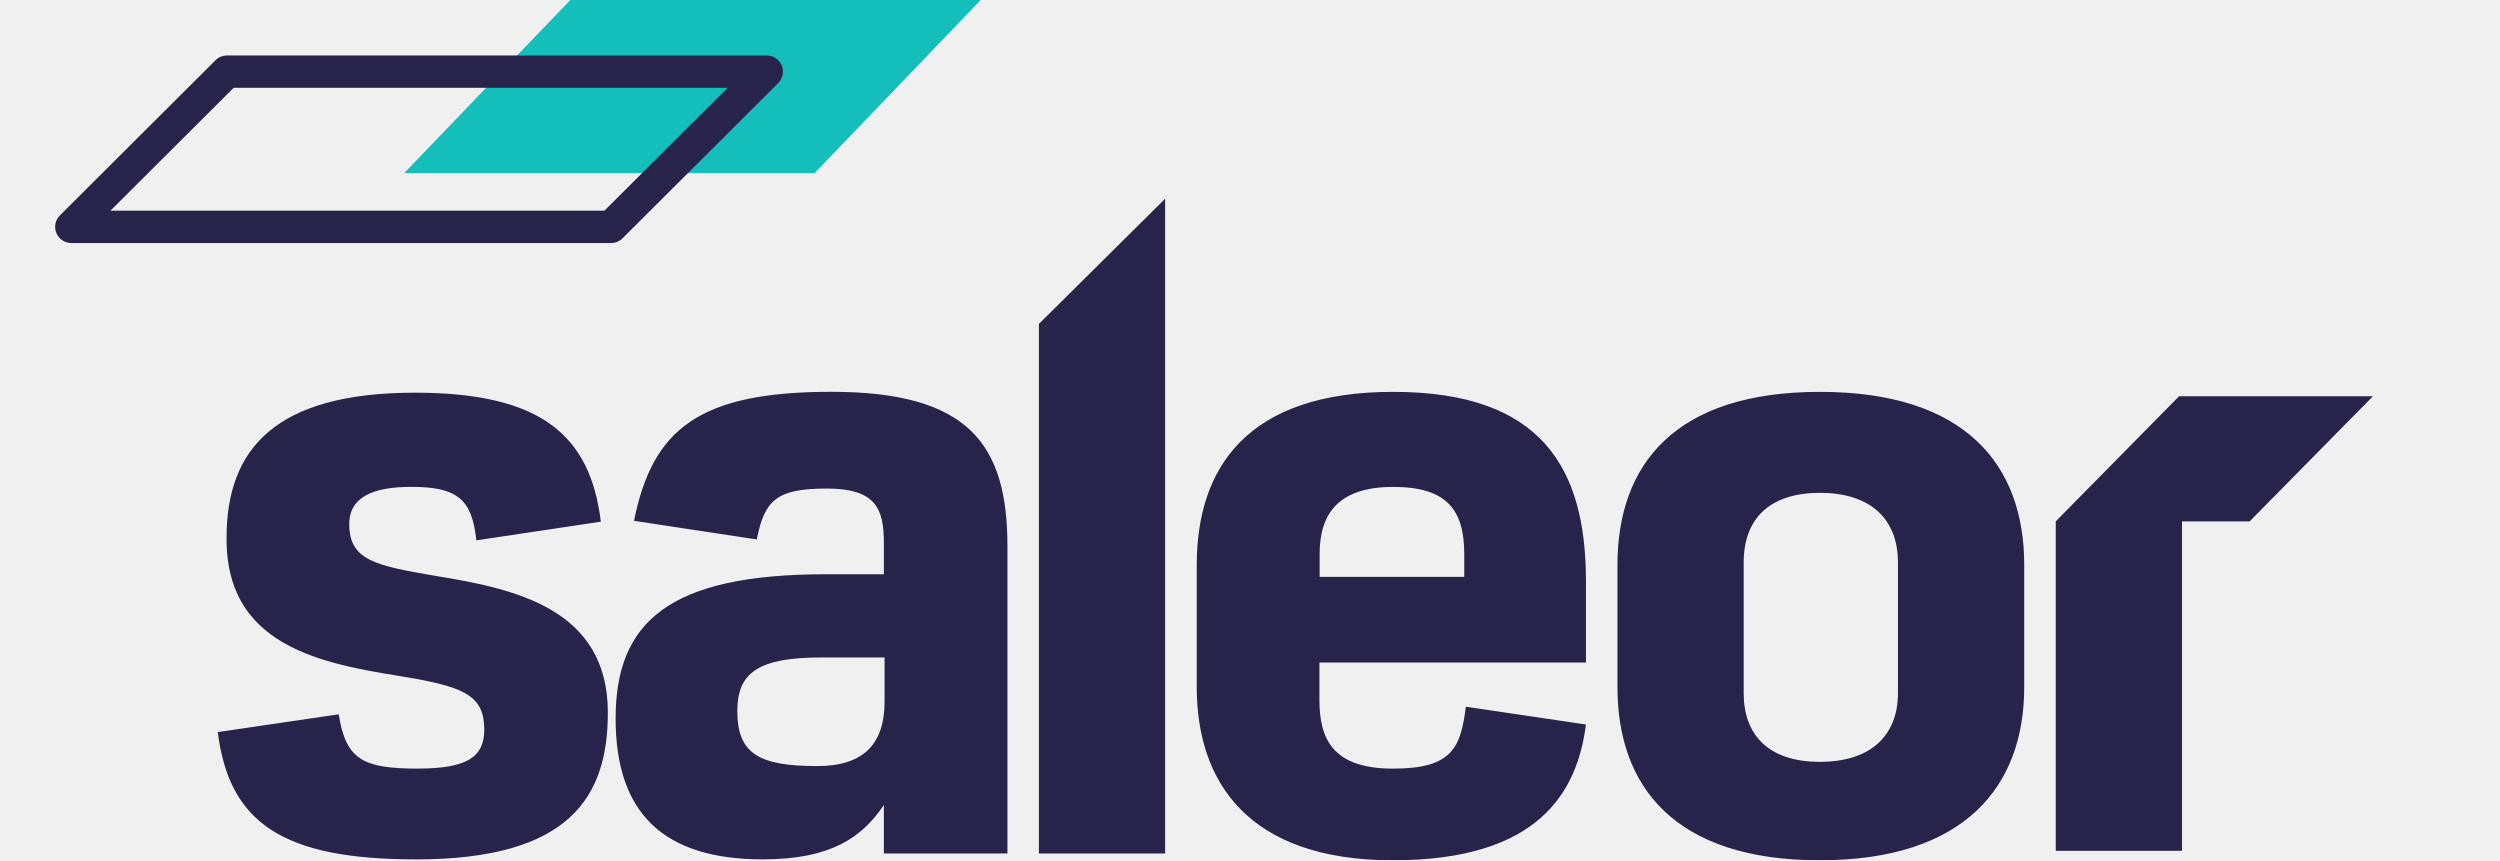
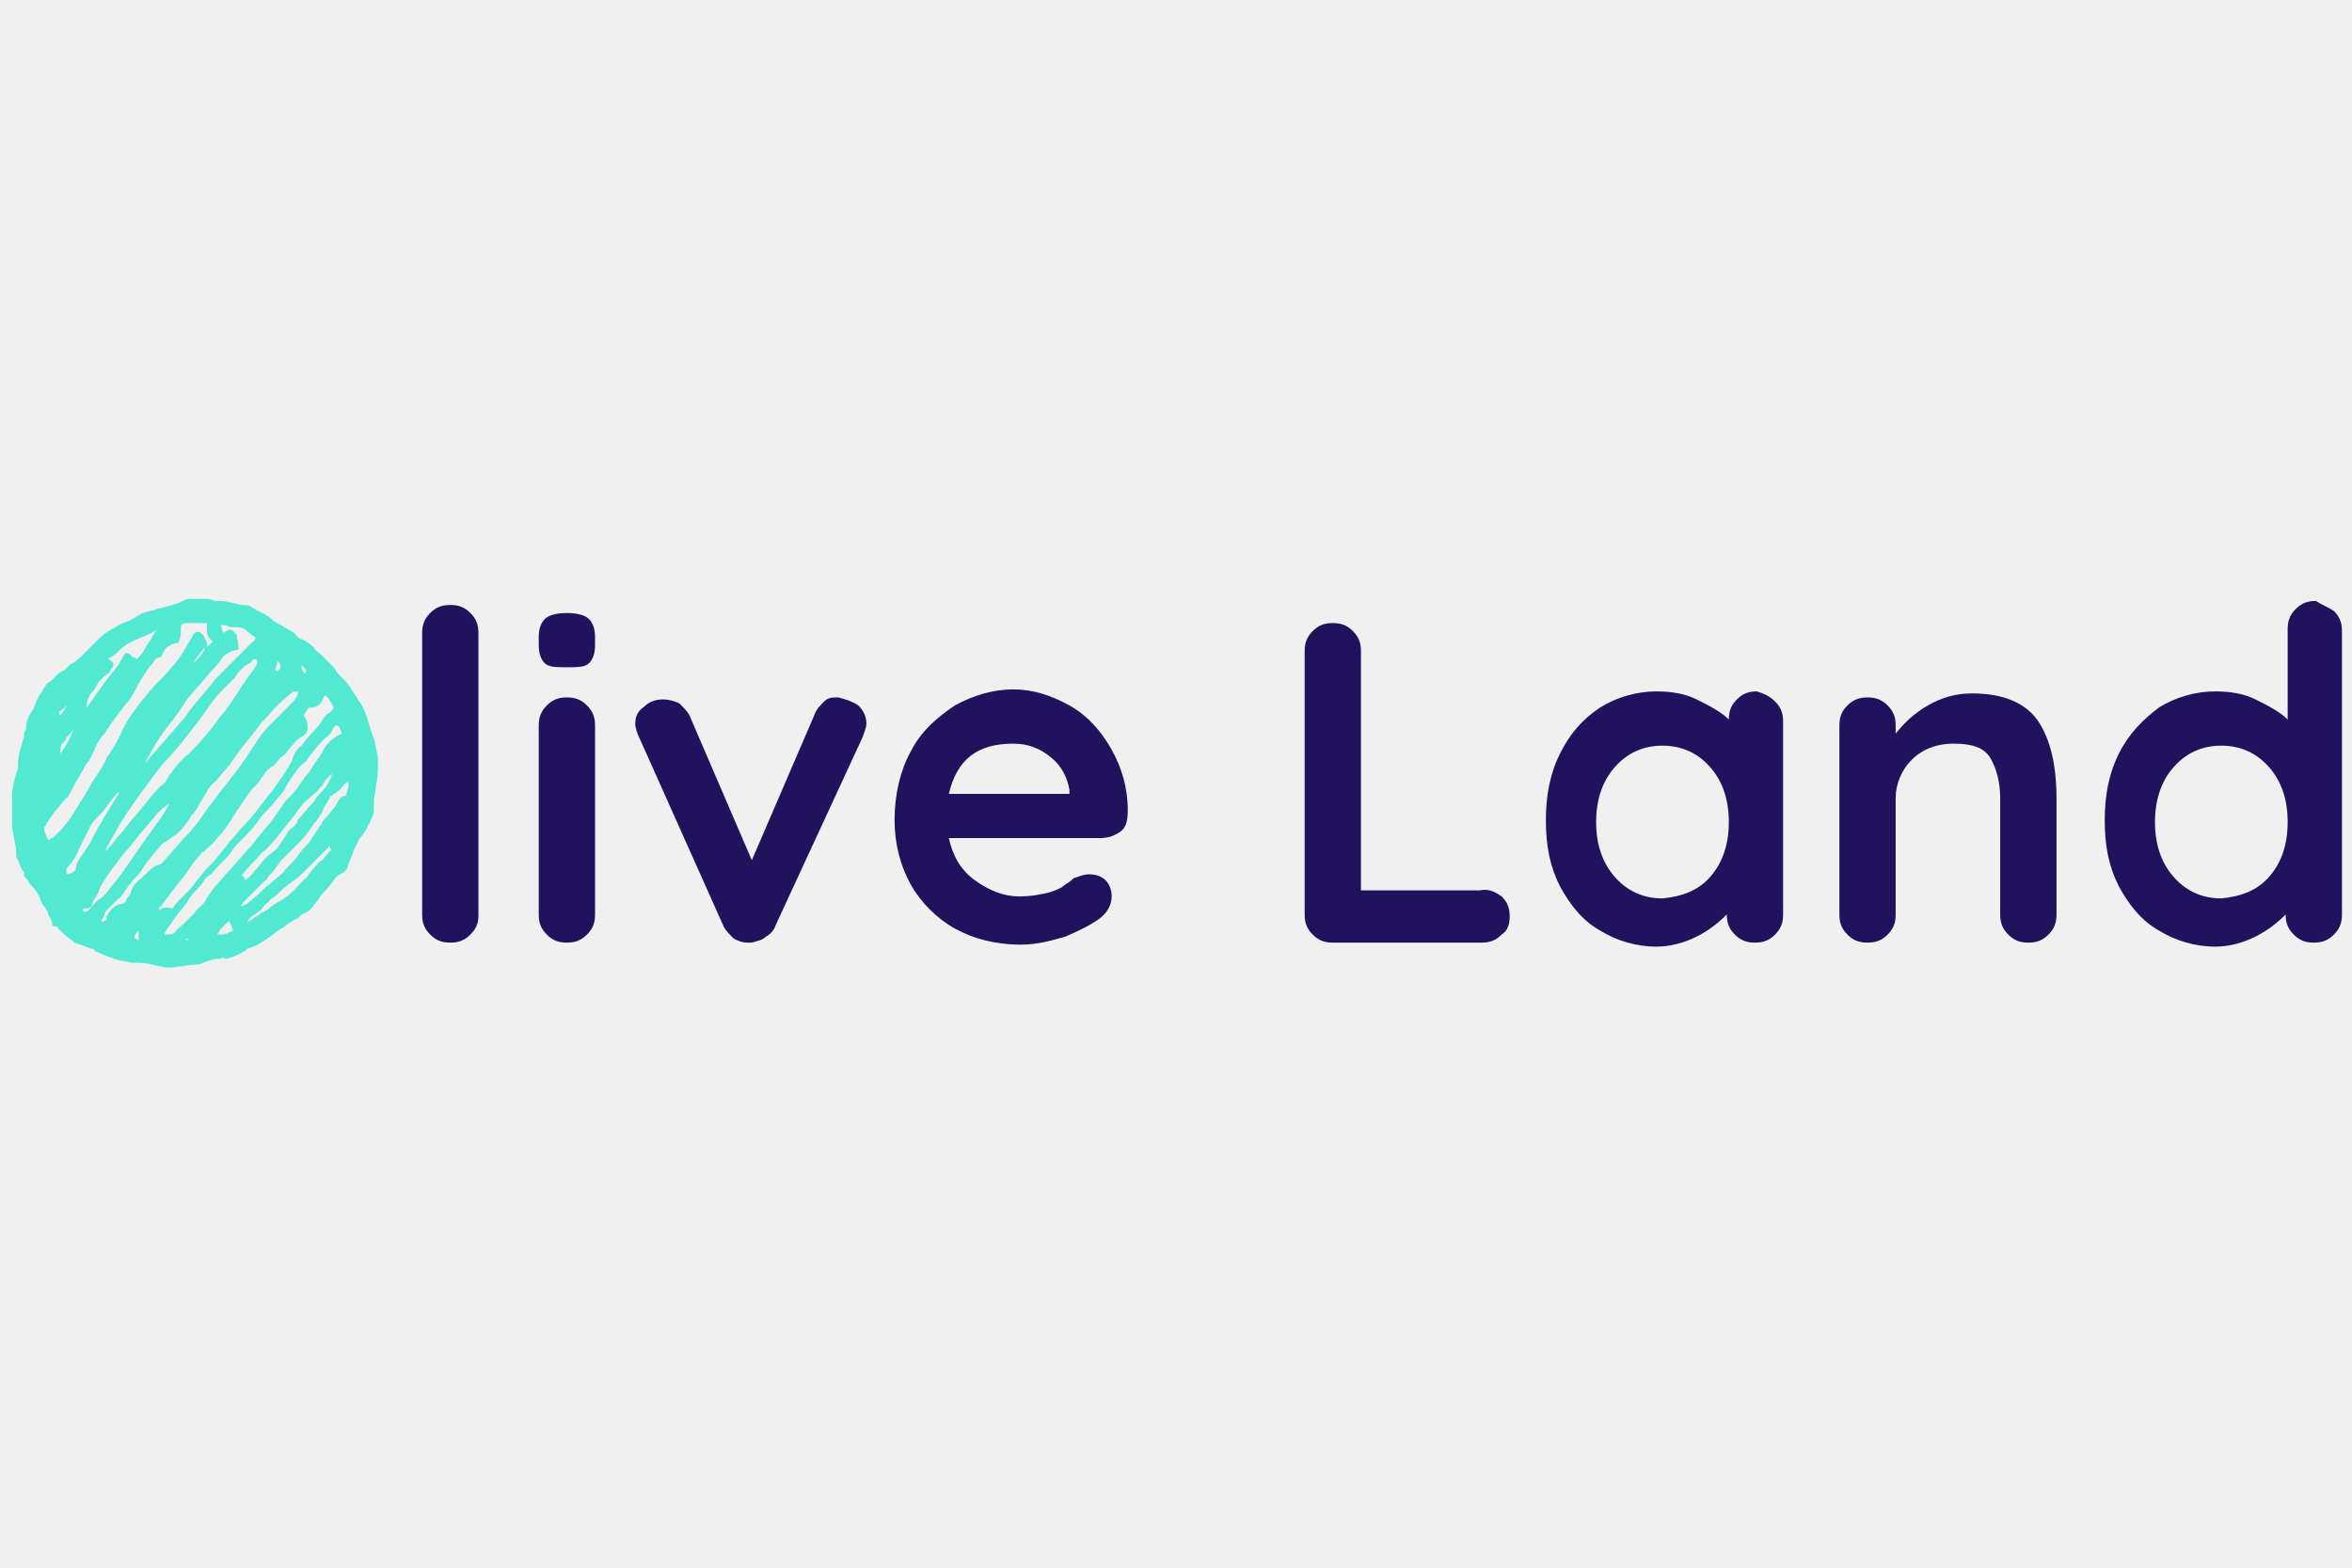
- <svg xmlns="http://www.w3.org/2000/svg" class="logo" width="93" height="32" fill="none">
-   <mask id="a" maskUnits="userSpaceOnUse" x="0" y="1" width="93" height="31">
-     <path fill-rule="evenodd" clip-rule="evenodd" d="M0 1.162h92.918V32H0V1.162z" fill="#fff" />
-   </mask>
-   <g mask="url(#a)" fill-rule="evenodd" clip-rule="evenodd" fill="#28234A">
-     <path d="M15.47 31.97c5.707 0 7.142-2.305 7.142-5.462 0-3.883-3.489-4.608-6.391-5.082-2.218-.379-3.229-.568-3.229-1.926 0-1.01.88-1.389 2.316-1.389 1.76 0 2.25.506 2.413 1.99l4.63-.695c-.391-3.188-2.184-4.798-6.913-4.798-5.185 0-7.01 2.083-7.01 5.397-.033 4.294 4.01 4.736 7.01 5.24 1.859.348 2.577.663 2.577 1.895 0 1.01-.62 1.452-2.479 1.452-2.054 0-2.674-.348-2.935-2.02l-4.5.662c.424 3.378 2.413 4.735 7.37 4.735zM30.395 28.498c-2.185 0-2.967-.474-2.967-2.052 0-1.42.782-1.989 3.13-1.989h2.348V26.1c0 1.578-.783 2.399-2.51 2.399zm-2.016 3.47c2.544 0 3.685-.82 4.5-2.02v1.8h4.598V20.32c0-3.82-1.467-5.745-6.554-5.745-4.924 0-6.653 1.39-7.337 4.799l4.565.694c.293-1.452.717-1.894 2.609-1.894 1.826 0 2.12.757 2.12 2.02v1.168h-2.153c-5.837 0-7.826 1.768-7.826 5.367 0 3.535 1.793 5.24 5.478 5.24zM38.647 31.75h4.696V7.393l-4.696 4.656v19.7zM49.09 21.46v-.853c0-1.483.685-2.494 2.739-2.494 1.989 0 2.641.853 2.641 2.494v.853h-5.38zm2.733 10.542c5.413 0 6.848-2.525 7.174-5.05l-4.467-.663c-.196 1.515-.49 2.304-2.707 2.304-2.25 0-2.74-1.105-2.74-2.557v-1.389h9.914v-3.03c0-4.23-1.663-7.04-7.174-7.04-5.446 0-7.304 2.842-7.304 6.44v4.546c0 3.504 1.89 6.44 7.304 6.44zM67.703 32.002c5.38 0 7.598-2.746 7.598-6.44v-4.545c0-3.756-2.217-6.44-7.598-6.44-5.38 0-7.533 2.684-7.533 6.44v4.546c0 3.693 2.12 6.44 7.533 6.44zm-.002-3.661c-1.891 0-2.836-.979-2.836-2.557v-4.861c0-1.61.945-2.589 2.837-2.589 1.89 0 2.902.979 2.902 2.588v4.862c0 1.578-1.011 2.557-2.903 2.557zM83.688 19.395H81.17v12.256h-4.696V19.395l4.588-4.655h7.212l-4.587 4.655z" />
+ <svg xmlns="http://www.w3.org/2000/svg" version="1.1" id="Layer_1" x="0px" y="0px" width="150" height="100" viewBox="0 0 117 40" style="enable-background:new 0 0 117 40;" xml:space="preserve">
+   <style type="text/css">
+ 	.st0{fill:#21125E;}
+ 	.st1{fill-rule:evenodd;clip-rule:evenodd;fill:#51E9D2;}
+ </style>
+   <g>
+     <g>
+       <path class="st0" d="M74.7,25.6c0.3,0.3,0.4,0.6,0.4,1c0,0.4-0.1,0.7-0.4,0.9c-0.3,0.3-0.6,0.4-1,0.4h-7.4c-0.4,0-0.7-0.1-1-0.4    c-0.3-0.3-0.4-0.6-0.4-1V13.4c0-0.4,0.1-0.7,0.4-1c0.3-0.3,0.6-0.4,1-0.4c0.4,0,0.7,0.1,1,0.4c0.3,0.3,0.4,0.6,0.4,1v11.9h5.9    C74.1,25.2,74.4,25.4,74.7,25.6z" />
+       <path class="st0" d="M88.3,15.9c0.3,0.3,0.4,0.6,0.4,1v9.6c0,0.4-0.1,0.7-0.4,1c-0.3,0.3-0.6,0.4-1,0.4c-0.4,0-0.7-0.1-1-0.4    c-0.3-0.3-0.4-0.6-0.4-1c-0.4,0.4-0.9,0.8-1.5,1.1c-0.6,0.3-1.3,0.5-2,0.5c-1,0-2-0.3-2.8-0.8c-0.9-0.5-1.5-1.3-2-2.2    c-0.5-1-0.7-2-0.7-3.3c0-1.2,0.2-2.3,0.7-3.3c0.5-1,1.1-1.7,2-2.3c0.8-0.5,1.8-0.8,2.8-0.8c0.7,0,1.4,0.1,2,0.4    c0.6,0.3,1.2,0.6,1.6,1v0c0-0.4,0.1-0.7,0.4-1c0.3-0.3,0.6-0.4,1-0.4C87.7,15.5,88,15.6,88.3,15.9z M85.1,24.6    c0.6-0.7,0.9-1.6,0.9-2.7s-0.3-2-0.9-2.7c-0.6-0.7-1.4-1.1-2.4-1.1c-1,0-1.8,0.4-2.4,1.1c-0.6,0.7-0.9,1.6-0.9,2.7s0.3,2,0.9,2.7    c0.6,0.7,1.4,1.1,2.4,1.1C83.7,25.6,84.5,25.3,85.1,24.6z" />
+       <path class="st0" d="M101.4,16.9c0.6,0.9,0.9,2.2,0.9,3.8v5.8c0,0.4-0.1,0.7-0.4,1c-0.3,0.3-0.6,0.4-1,0.4c-0.4,0-0.7-0.1-1-0.4    c-0.3-0.3-0.4-0.6-0.4-1v-5.8c0-0.8-0.2-1.5-0.5-2c-0.3-0.5-0.9-0.7-1.8-0.7c-0.9,0-1.6,0.3-2.1,0.8c-0.5,0.5-0.8,1.2-0.8,1.9v5.8    c0,0.4-0.1,0.7-0.4,1c-0.3,0.3-0.6,0.4-1,0.4c-0.4,0-0.7-0.1-1-0.4c-0.3-0.3-0.4-0.6-0.4-1v-9.4c0-0.4,0.1-0.7,0.4-1    c0.3-0.3,0.6-0.4,1-0.4c0.4,0,0.7,0.1,1,0.4c0.3,0.3,0.4,0.6,0.4,1v0.4c0.4-0.5,0.9-1,1.6-1.4c0.7-0.4,1.4-0.6,2.2-0.6    C99.7,15.5,100.8,16,101.4,16.9z" />
+       <path class="st0" d="M116.1,11.4c0.3,0.3,0.4,0.6,0.4,1v14.1c0,0.4-0.1,0.7-0.4,1c-0.3,0.3-0.6,0.4-1,0.4c-0.4,0-0.7-0.1-1-0.4    c-0.3-0.3-0.4-0.6-0.4-1c-0.4,0.4-0.9,0.8-1.5,1.1c-0.6,0.3-1.3,0.5-2,0.5c-1,0-2-0.3-2.8-0.8c-0.9-0.5-1.5-1.3-2-2.2    c-0.5-1-0.7-2-0.7-3.3c0-1.2,0.2-2.3,0.7-3.3c0.5-1,1.2-1.7,2-2.3c0.8-0.5,1.8-0.8,2.8-0.8c0.7,0,1.4,0.1,2,0.4    c0.6,0.3,1.2,0.6,1.6,1v-4.5c0-0.4,0.1-0.7,0.4-1c0.3-0.3,0.6-0.4,1-0.4C115.5,11.1,115.8,11.2,116.1,11.4z M112.9,24.6    c0.6-0.7,0.9-1.6,0.9-2.7s-0.3-2-0.9-2.7c-0.6-0.7-1.4-1.1-2.4-1.1c-1,0-1.8,0.4-2.4,1.1c-0.6,0.7-0.9,1.6-0.9,2.7s0.3,2,0.9,2.7    c0.6,0.7,1.4,1.1,2.4,1.1C111.5,25.6,112.3,25.3,112.9,24.6z" />
+     </g>
+     <g>
+       <path class="st0" d="M23.4,27.5c-0.3,0.3-0.6,0.4-1,0.4c-0.4,0-0.7-0.1-1-0.4c-0.3-0.3-0.4-0.6-0.4-1V12.5c0-0.4,0.1-0.7,0.4-1    c0.3-0.3,0.6-0.4,1-0.4c0.4,0,0.7,0.1,1,0.4c0.3,0.3,0.4,0.6,0.4,1v14.1C23.8,26.9,23.7,27.2,23.4,27.5z" />
+       <path class="st0" d="M27.1,14c-0.2-0.2-0.3-0.5-0.3-0.9v-0.4c0-0.4,0.1-0.7,0.3-0.9c0.2-0.2,0.6-0.3,1.1-0.3    c0.5,0,0.9,0.1,1.1,0.3c0.2,0.2,0.3,0.5,0.3,0.9v0.4c0,0.4-0.1,0.7-0.3,0.9c-0.2,0.2-0.6,0.2-1.1,0.2C27.7,14.2,27.3,14.2,27.1,14    z M29.2,27.5c-0.3,0.3-0.6,0.4-1,0.4c-0.4,0-0.7-0.1-1-0.4c-0.3-0.3-0.4-0.6-0.4-1v-9.4c0-0.4,0.1-0.7,0.4-1    c0.3-0.3,0.6-0.4,1-0.4c0.4,0,0.7,0.1,1,0.4c0.3,0.3,0.4,0.6,0.4,1v9.4C29.6,26.9,29.5,27.2,29.2,27.5z" />
+       <path class="st0" d="M42.7,16.1c0.2,0.2,0.4,0.5,0.4,0.9c0,0.2-0.1,0.4-0.2,0.7L38.6,27c-0.1,0.3-0.3,0.5-0.5,0.6    c-0.2,0.2-0.4,0.2-0.7,0.3l-0.2,0c-0.3,0-0.5-0.1-0.7-0.2c-0.2-0.2-0.4-0.4-0.5-0.6l-4.2-9.4c-0.1-0.2-0.2-0.5-0.2-0.7    c0-0.3,0.1-0.6,0.4-0.8c0.3-0.3,0.6-0.4,1-0.4c0.3,0,0.6,0.1,0.8,0.2c0.2,0.2,0.4,0.4,0.5,0.6l3.1,7.2l3.1-7.2    c0.1-0.3,0.3-0.5,0.5-0.7c0.2-0.2,0.4-0.2,0.7-0.2C42.1,15.8,42.4,15.9,42.7,16.1z" />
+       <path class="st0" d="M55.7,22.4c-0.3,0.2-0.6,0.3-1,0.3h-7.5c0.2,0.9,0.6,1.6,1.3,2.1c0.7,0.5,1.4,0.8,2.2,0.8    c0.6,0,1.1-0.1,1.5-0.2c0.3-0.1,0.6-0.2,0.8-0.4c0.2-0.1,0.3-0.2,0.4-0.3c0.3-0.1,0.5-0.2,0.8-0.2c0.3,0,0.6,0.1,0.8,0.3    c0.2,0.2,0.3,0.5,0.3,0.8c0,0.4-0.2,0.8-0.6,1.1c-0.4,0.3-1,0.6-1.7,0.9c-0.7,0.2-1.4,0.4-2.2,0.4c-1.3,0-2.4-0.3-3.3-0.8    c-0.9-0.5-1.7-1.3-2.2-2.2c-0.5-0.9-0.8-2-0.8-3.2c0-1.3,0.3-2.5,0.8-3.4c0.5-1,1.3-1.7,2.2-2.3c0.9-0.5,1.9-0.8,2.9-0.8    c1,0,1.9,0.3,2.8,0.8c0.9,0.5,1.6,1.3,2.1,2.2c0.5,0.9,0.8,1.9,0.8,3C56.1,21.9,56,22.2,55.7,22.4z M47.2,20.5h6v-0.2    c-0.1-0.6-0.4-1.2-0.9-1.6c-0.6-0.5-1.2-0.7-1.9-0.7C48.6,18,47.6,18.8,47.2,20.5z" />
+     </g>
+     <path class="st1" d="M17.2,20.6c-0.3,0-0.4,0.3-0.5,0.5c-0.2,0.2-0.3,0.4-0.5,0.6c-0.1,0.1-0.2,0.2-0.2,0.3   c-0.2,0.2-0.3,0.5-0.5,0.7c0,0.1-0.1,0.1-0.1,0.2c-0.2,0.2-0.4,0.4-0.6,0.7c-0.2,0.3-0.5,0.5-0.7,0.8c-0.2,0.2-0.5,0.4-0.7,0.6   c-0.3,0.2-0.5,0.5-0.8,0.7c-0.2,0.2-0.3,0.3-0.6,0.4c0-0.1,0.1-0.2,0.1-0.2c0.2-0.2,0.4-0.4,0.6-0.6c0.1-0.1,0.2-0.2,0.3-0.3   c0.1-0.1,0.1-0.1,0.2-0.2c0,0,0.1,0,0.1-0.1c0.1-0.2,0.3-0.3,0.4-0.5c0.1-0.1,0.2-0.3,0.3-0.4c0.2-0.2,0.4-0.4,0.6-0.6   c0.1-0.1,0.2-0.2,0.3-0.3c0.3-0.3,0.5-0.6,0.7-0.9c0.2-0.2,0.4-0.5,0.5-0.8c0.1-0.2,0.2-0.3,0.3-0.5c0,0,0-0.1,0.1-0.1   c0.1-0.1,0.3-0.2,0.4-0.3c0.1-0.1,0.2-0.3,0.4-0.4C17.4,20,17.3,20.3,17.2,20.6z M16.2,23.6c-0.1,0.1-0.1,0.2-0.2,0.2   c-0.1,0.1-0.2,0.1-0.2,0.2c-0.2,0.2-0.4,0.4-0.5,0.6c-0.2,0.2-0.4,0.4-0.6,0.6c0,0.1-0.1,0.1-0.2,0.2c-0.2,0.2-0.5,0.4-0.7,0.5   c-0.1,0.1-0.2,0.1-0.3,0.2c-0.1,0.1-0.2,0.2-0.3,0.2c-0.1,0.1-0.2,0.1-0.3,0.2c-0.1,0.1-0.2,0.1-0.3,0.2c-0.1,0.1-0.2,0.1-0.3,0.2   c0,0,0,0,0,0c0-0.1,0.1-0.1,0.1-0.2c0.1-0.1,0.3-0.2,0.4-0.3c0.2-0.1,0.3-0.3,0.4-0.4c0.1-0.1,0.2-0.1,0.2-0.2   c0.1-0.1,0.3-0.2,0.4-0.3c0.2-0.2,0.4-0.4,0.7-0.6c0.3-0.2,0.5-0.4,0.7-0.6c0.2-0.2,0.4-0.4,0.7-0.7c0.1-0.1,0.2-0.2,0.3-0.3   c0.1-0.1,0.1-0.1,0.2-0.2c0,0.1,0.1,0.2,0.1,0.2C16.3,23.4,16.3,23.5,16.2,23.6z M12,24.6C12,24.6,12,24.6,12,24.6   c0.2-0.3,0.5-0.6,0.7-0.8c0.2-0.2,0.3-0.4,0.5-0.5c0.6-0.6,1-1.2,1.5-1.8c0.2-0.3,0.4-0.6,0.7-0.8c0.2-0.2,0.4-0.3,0.5-0.5   c0.2-0.1,0.2-0.3,0.3-0.4c0.1-0.1,0.2-0.2,0.3-0.3c0,0.2-0.1,0.3-0.2,0.5c-0.1,0.2-0.3,0.4-0.5,0.6c-0.1,0.1-0.1,0.2-0.2,0.3   c-0.3,0.3-0.5,0.6-0.8,0.9c0,0,0,0.1,0,0.1c-0.1,0.1-0.1,0.2-0.3,0.3c-0.1,0.1-0.2,0.2-0.3,0.4c-0.1,0.2-0.3,0.4-0.4,0.6   c-0.2,0.2-0.4,0.3-0.6,0.5c-0.2,0.2-0.3,0.4-0.5,0.6c-0.1,0.1-0.2,0.3-0.4,0.4c0,0-0.1,0.1-0.1,0.1C12.1,24.5,12,24.6,12,24.6   C12,24.6,12,24.6,12,24.6z M11,27.5c-0.1,0-0.1,0-0.2,0c0.1-0.1,0.1-0.2,0.2-0.3c0.1-0.1,0.1-0.1,0.2-0.2c0.1-0.1,0.1-0.1,0.2-0.2   c0.1,0.2,0.1,0.3,0.2,0.5C11.4,27.4,11.2,27.5,11,27.5z M9.7,26.4c-0.2,0.2-0.4,0.4-0.6,0.6c-0.1,0.1-0.3,0.2-0.4,0.4   c-0.1,0.1-0.3,0.1-0.5,0.1c0-0.1,0-0.1,0-0.1c0.1-0.2,0.3-0.4,0.4-0.6c0.2-0.3,0.5-0.6,0.7-0.9c0.2-0.4,0.5-0.6,0.8-1   c0.1-0.2,0.2-0.3,0.4-0.4c0.3-0.4,0.7-0.7,1-1.1c0.1-0.2,0.3-0.4,0.4-0.5c0,0,0.1-0.1,0.1-0.1c0.3-0.3,0.6-0.6,0.8-0.9   c0.2-0.3,0.4-0.5,0.6-0.7c0.2-0.2,0.4-0.5,0.6-0.7c0.1-0.1,0.2-0.3,0.3-0.5c0.1-0.1,0.1-0.2,0.2-0.3c0.2-0.3,0.4-0.6,0.7-0.8   c0.1-0.1,0.2-0.3,0.3-0.4c0.2-0.3,0.5-0.6,0.7-0.8c0.2-0.1,0.3-0.3,0.4-0.5c0.1-0.2,0.2-0.1,0.3,0c0,0.1,0.1,0.2,0.1,0.3   c-0.2,0.1-0.4,0.2-0.6,0.4c-0.1,0.1-0.2,0.2-0.3,0.4c-0.2,0.4-0.5,0.7-0.7,1.1c-0.2,0.2-0.4,0.5-0.6,0.8c-0.2,0.3-0.5,0.5-0.7,0.8   c-0.2,0.3-0.4,0.6-0.7,1c-0.4,0.4-0.7,0.9-1.1,1.3c-0.5,0.6-1,1.1-1.5,1.7c-0.3,0.3-0.5,0.7-0.7,1C10.2,25.9,9.9,26.1,9.7,26.4z    M9.3,27.8C9.3,27.8,9.3,27.8,9.3,27.8c-0.1-0.1-0.1-0.1,0-0.1C9.4,27.7,9.4,27.7,9.3,27.8z M7.9,26.3C7.9,26.3,7.9,26.2,7.9,26.3   c0-0.1,0-0.2,0.1-0.2c0.1-0.1,0.2-0.3,0.3-0.4c0.1-0.1,0.2-0.3,0.3-0.4c0.2-0.3,0.5-0.6,0.7-0.9c0.2-0.3,0.4-0.6,0.6-0.8   c0.1-0.1,0.1-0.2,0.2-0.2c0.2-0.2,0.5-0.4,0.7-0.7c0.3-0.3,0.5-0.6,0.7-0.9c0.1-0.2,0.2-0.3,0.3-0.5c0.2-0.2,0.3-0.5,0.5-0.7   c0.1-0.2,0.3-0.4,0.5-0.6c0.1-0.1,0.2-0.3,0.3-0.4c0.1-0.2,0.3-0.4,0.5-0.5c0.2-0.2,0.3-0.4,0.5-0.5c0.2-0.2,0.4-0.5,0.6-0.7   c0.1-0.1,0.2-0.2,0.4-0.3c0.1-0.1,0.2-0.2,0.2-0.3c0-0.2,0-0.5-0.2-0.7c0.1-0.1,0.1-0.2,0.2-0.3c0-0.1,0.1-0.1,0.2-0.1   c0.3,0,0.5-0.2,0.6-0.5c0,0,0-0.1,0.1-0.1c0,0,0,0,0,0c0.2,0.2,0.3,0.4,0.4,0.6c-0.1,0.2-0.2,0.3-0.3,0.3c-0.1,0.1-0.2,0.2-0.3,0.4   c-0.2,0.3-0.5,0.6-0.7,0.8c-0.1,0.1-0.2,0.3-0.3,0.4c-0.3,0.2-0.4,0.5-0.5,0.8c-0.4,0.7-0.9,1.4-1.4,2c-0.3,0.4-0.6,0.8-0.9,1.1   c-0.3,0.3-0.5,0.6-0.8,0.9c-0.2,0.3-0.5,0.6-0.7,0.9c-0.3,0.3-0.6,0.6-0.9,1c-0.1,0.1-0.2,0.3-0.3,0.4c-0.2,0.2-0.3,0.3-0.5,0.5   c-0.1,0.1-0.3,0.3-0.4,0.5C8.2,26.1,8,26.2,7.9,26.3z M6.9,24.8c-0.2,0.2-0.3,0.3-0.4,0.6c0,0.1-0.1,0.2-0.2,0.3   C6.3,25.9,6.1,26,5.9,26c-0.3,0.1-0.5,0.4-0.6,0.6c0,0.1,0,0.2,0,0.2c-0.1,0-0.1,0-0.2,0.1c0-0.1-0.1-0.1,0-0.2   c0.1-0.1,0.1-0.3,0.2-0.4c0.2-0.2,0.4-0.4,0.6-0.6C6,25.7,6,25.6,6.1,25.5c0.2-0.3,0.4-0.6,0.7-0.9c0.2-0.2,0.3-0.4,0.5-0.7   c0.2-0.2,0.3-0.4,0.5-0.6C7.9,23.2,8,23,8.2,22.9c0.2-0.1,0.4-0.3,0.6-0.4C9,22.3,9.3,22,9.5,21.6c0,0,0.1-0.1,0.1-0.1   c0.2-0.2,0.3-0.5,0.5-0.8c0.2-0.3,0.3-0.6,0.6-0.8c0.2-0.2,0.4-0.5,0.6-0.7c0,0,0-0.1,0.1-0.1c0.1-0.2,0.3-0.4,0.4-0.6   c0.1-0.1,0.2-0.3,0.4-0.5c0.2-0.3,0.5-0.6,0.7-0.9c0.2-0.3,0.5-0.5,0.7-0.8c0.3-0.3,0.6-0.6,1-0.9c0,0,0,0,0.1,0c0,0,0.1,0,0.1,0   c0.1,0.1,0,0.1,0,0.2c-0.1,0.2-0.2,0.3-0.4,0.5c-0.3,0.3-0.7,0.7-1,1c-0.3,0.3-0.5,0.6-0.7,0.9c-0.4,0.6-0.7,1.1-1.2,1.7   c-0.2,0.3-0.5,0.6-0.7,0.9c-0.2,0.3-0.4,0.5-0.6,0.8c-0.2,0.3-0.4,0.6-0.6,0.8c-0.2,0.3-0.5,0.5-0.7,0.8c-0.3,0.3-0.6,0.7-0.9,1   C7.5,24.1,7.3,24.5,6.9,24.8z M6.7,27.7c0-0.2,0-0.2,0.2-0.4c0,0.1,0,0.3,0,0.5C6.9,27.8,6.8,27.7,6.7,27.7z M4.4,26.3   c-0.2,0.1-0.2,0.1-0.3,0c0,0,0,0,0,0c0-0.1,0.1-0.1,0.2-0.1c0.2,0,0.3-0.1,0.3-0.3c0.1-0.2,0.2-0.3,0.3-0.5C4.9,25.3,5,25.2,5,25.1   c0.3-0.5,0.6-0.9,0.9-1.3c0.3-0.4,0.6-0.7,0.9-1.1c0.3-0.4,0.7-0.8,1-1.2c0.2-0.2,0.4-0.4,0.6-0.5c0,0.1-0.1,0.2-0.2,0.4   c-0.2,0.3-0.5,0.7-0.7,1c-0.6,0.8-1.1,1.6-1.7,2.4c-0.3,0.3-0.5,0.7-0.8,0.9C4.8,25.8,4.6,26.1,4.4,26.3z M3.4,24.5   c-0.1,0-0.1-0.1-0.1-0.2c0-0.1,0.1-0.2,0.1-0.2c0.2-0.2,0.4-0.5,0.5-0.8c0.2-0.4,0.4-0.8,0.6-1.2c0.1-0.2,0.3-0.4,0.5-0.6   c0.3-0.3,0.5-0.7,0.8-1c0,0,0.1-0.1,0.1-0.1c0,0,0,0,0,0c0,0,0,0.1,0,0.1c-0.5,0.8-1,1.6-1.4,2.4c-0.2,0.4-0.5,0.7-0.7,1.1   C3.8,24.3,3.7,24.4,3.4,24.5z M2.6,22.7c-0.1,0-0.1,0.1-0.2,0.1c-0.1-0.2-0.2-0.4-0.2-0.6c0-0.1,0.1-0.1,0.1-0.2   c0.1-0.2,0.3-0.4,0.4-0.6c0.2-0.2,0.4-0.5,0.6-0.7c0.1,0,0.1-0.1,0.1-0.1c0.2-0.3,0.3-0.6,0.5-0.9c0.1-0.2,0.3-0.5,0.4-0.7   c0.2-0.2,0.3-0.5,0.4-0.7c0.1-0.3,0.3-0.6,0.5-0.8c0.3-0.5,0.7-1,1-1.4c0.3-0.3,0.5-0.7,0.7-1.1c0.2-0.3,0.4-0.7,0.7-1   c0.1-0.2,0.2-0.3,0.4-0.3c0.1-0.2,0.2-0.4,0.3-0.5C8.5,13.1,8.6,13,8.8,13c0,0,0.1,0,0.1-0.1C9,12.7,9,12.5,9,12.3c0,0,0-0.1,0-0.1   C9,12,9.2,12,9.3,12c0.3,0,0.7,0,1,0c0,0.3-0.1,0.7,0.3,0.9c-0.1,0.1-0.2,0.2-0.3,0.3c0-0.2,0-0.3-0.1-0.4c0-0.1-0.1-0.2-0.2-0.3   c-0.1-0.1-0.3-0.1-0.4,0.1c-0.1,0.2-0.3,0.5-0.4,0.7c-0.4,0.7-1,1.3-1.5,1.8c-0.6,0.7-1.2,1.4-1.6,2.2c-0.2,0.5-0.5,1-0.8,1.4   C5.2,19,5,19.3,4.8,19.6C4.5,20,4.3,20.5,4,20.9C3.6,21.6,3.2,22.2,2.6,22.7z M3.1,16.3c0.1,0,0.1-0.1,0.2-0.2   c0,0.1-0.2,0.4-0.3,0.5C2.9,16.5,2.9,16.4,3.1,16.3z M3.7,17.2c-0.2,0.5-0.4,0.9-0.7,1.3c0-0.2,0-0.4,0.1-0.5   c0.1-0.1,0.2-0.2,0.2-0.3C3.5,17.5,3.6,17.4,3.7,17.2z M4.7,15.3C4.7,15.3,4.7,15.2,4.7,15.3c0.2-0.4,0.4-0.6,0.7-0.8   c0.1-0.1,0.1-0.2,0.2-0.3c0.1-0.2,0-0.3-0.2-0.4c0,0,0-0.1,0.1-0.1c0.2-0.1,0.4-0.3,0.5-0.4c0.2-0.2,0.4-0.3,0.6-0.4   c0.4-0.2,0.8-0.3,1.1-0.5c0,0,0.1,0,0.1-0.1c-0.1,0.2-0.2,0.3-0.3,0.5c-0.1,0.2-0.2,0.3-0.3,0.5c-0.1,0.2-0.2,0.3-0.4,0.5   c-0.1-0.1-0.1-0.1-0.2-0.1c0,0-0.1-0.1-0.1-0.1c-0.2-0.2-0.3-0.1-0.4,0.1c-0.1,0.2-0.2,0.4-0.3,0.5c-0.5,0.6-1,1.3-1.4,1.9   c0,0-0.1,0.1-0.1,0.1C4.3,15.9,4.4,15.6,4.7,15.3z M9.6,14c0.2-0.3,0.4-0.6,0.6-0.8c0,0,0,0,0,0C10.1,13.6,9.8,13.8,9.6,14   C9.6,14.1,9.6,14,9.6,14z M11.8,12.8c0,0,0-0.1,0-0.1c0-0.1-0.1-0.2-0.2-0.3c-0.1-0.1-0.2-0.1-0.3,0c-0.1,0-0.2,0.1-0.2,0.1   c0-0.1-0.1-0.2-0.1-0.4c0.2,0,0.3,0,0.4,0.1c0,0,0.1,0,0.2,0c0.2,0,0.5,0,0.7,0.2c0.1,0.1,0.2,0.2,0.4,0.3c0,0.2-0.1,0.2-0.2,0.3   c-0.6,0.6-1.1,1.1-1.7,1.7c-0.2,0.2-0.3,0.4-0.5,0.6c-0.4,0.5-0.8,0.9-1.1,1.4c-0.3,0.3-0.5,0.6-0.8,0.9c-0.4,0.5-0.8,0.9-1.2,1.4   c0.3-0.6,0.7-1.3,1.1-1.8c0.4-0.5,0.7-0.9,1-1.4c0.4-0.5,0.8-0.9,1.2-1.4c0.2-0.2,0.4-0.4,0.5-0.6c0.2-0.3,0.5-0.4,0.9-0.5   C11.8,13.2,11.9,13,11.8,12.8z M12.6,13.8c0,0,0.1,0,0.1,0c0.1,0,0.1,0.1,0.1,0.2c0,0.1-0.1,0.1-0.1,0.2c-0.3,0.4-0.6,0.8-0.9,1.3   c-0.3,0.4-0.5,0.8-0.8,1.1c-0.5,0.7-1,1.3-1.6,1.9c-0.4,0.3-0.7,0.7-1,1.1C8.3,19.8,8.2,20,8,20.1c-0.4,0.4-0.7,0.8-1.1,1.3   c-0.4,0.4-0.7,0.9-1.1,1.3c-0.2,0.3-0.4,0.5-0.6,0.7c0.1-0.1,0.1-0.3,0.2-0.4c0.1-0.2,0.3-0.5,0.4-0.7c0.3-0.6,0.7-1.1,1.1-1.7   c0.4-0.5,0.8-1.1,1.2-1.6c0.7-0.7,1.3-1.5,1.9-2.3c0.3-0.4,0.6-0.9,1-1.3c0.2-0.2,0.4-0.4,0.6-0.6c0.1-0.1,0.2-0.3,0.3-0.4   c0.2-0.2,0.3-0.3,0.5-0.4C12.5,14,12.5,13.9,12.6,13.8z M13.7,14.3c0-0.1,0.1-0.2,0.1-0.4c0.2,0.1,0.2,0.4,0,0.5   C13.8,14.4,13.7,14.4,13.7,14.3C13.7,14.4,13.7,14.4,13.7,14.3z M15,14.1c0.1,0.1,0.1,0.1,0.2,0.2c0.1,0.1,0,0.1,0,0.2   c-0.1,0-0.1,0-0.1-0.1C15,14.3,15,14.3,15,14.1C15,14.2,15,14.2,15,14.1z M18.8,19C18.8,19,18.8,19,18.8,19c0-0.1,0-0.2,0-0.3   c-0.1-0.4-0.1-0.8-0.3-1.2c-0.2-0.6-0.3-1.2-0.7-1.7c-0.2-0.3-0.4-0.7-0.7-1c-0.1-0.1-0.2-0.2-0.3-0.3c-0.1-0.1-0.1-0.2-0.2-0.3   c-0.2-0.2-0.4-0.4-0.6-0.6c-0.1-0.1-0.3-0.2-0.4-0.4c-0.2-0.2-0.4-0.3-0.6-0.4c-0.1,0-0.1-0.1-0.2-0.1c-0.1-0.2-0.3-0.3-0.5-0.4   c-0.3-0.2-0.6-0.3-0.9-0.6c-0.3-0.2-0.6-0.3-0.9-0.5c-0.1-0.1-0.3-0.1-0.5-0.1c-0.4-0.1-0.7-0.2-1.1-0.2c0,0-0.1,0-0.1,0   c-0.2,0-0.3-0.1-0.5-0.1c-0.3,0-0.6,0-0.8,0c-0.1,0-0.3,0-0.4,0.1c-0.4,0.2-0.9,0.3-1.3,0.4c-0.2,0.1-0.4,0.1-0.7,0.2   c-0.2,0.1-0.5,0.3-0.7,0.4c-0.1,0-0.2,0.1-0.3,0.1c-0.2,0.1-0.5,0.3-0.7,0.4c-0.2,0.1-0.4,0.3-0.6,0.5c-0.2,0.2-0.4,0.4-0.6,0.6   C4,13.7,3.8,13.9,3.6,14c-0.2,0.1-0.3,0.3-0.5,0.4c-0.3,0.1-0.4,0.4-0.6,0.5c-0.2,0.1-0.3,0.3-0.4,0.5c-0.1,0.1-0.2,0.3-0.3,0.5   c0,0.1-0.1,0.2-0.1,0.3c-0.2,0.3-0.4,0.6-0.4,1c0,0,0,0.1,0,0.1c-0.1,0.1-0.1,0.2-0.1,0.3c0,0.1-0.1,0.3-0.1,0.4   c-0.1,0.3-0.2,0.6-0.2,1c0,0.2,0,0.3-0.1,0.5c-0.1,0.4-0.2,0.7-0.2,1.1c0,0.2,0,0.5,0,0.7c0,0.1,0,0.3,0,0.4c0,0.2,0,0.3,0,0.5   c0.1,0.3,0.1,0.7,0.2,1c0,0,0,0.1,0,0.1c0,0.2,0,0.4,0.1,0.5c0.1,0.2,0.1,0.4,0.3,0.6c0,0,0,0.1,0,0.1c0,0.1,0,0.1,0.1,0.2   c0,0,0.1,0.1,0.1,0.1c0,0.1,0.1,0.2,0.2,0.3c0.2,0.2,0.3,0.4,0.4,0.6C2,25.8,2.1,26,2.2,26.1c0.1,0.1,0.2,0.3,0.2,0.4   c0.1,0.2,0.2,0.3,0.2,0.5c0,0.1,0.1,0.1,0.2,0.1c0,0,0.1,0,0.1,0.1c0.2,0.2,0.4,0.4,0.7,0.6c0,0,0.1,0.1,0.1,0.1   C4,28,4.3,28.1,4.5,28.2c0.1,0,0.2,0,0.2,0.1c0.4,0.2,0.9,0.4,1.3,0.5c0.2,0,0.4,0.1,0.6,0.1c0.3,0,0.7,0,1,0.1   c0.4,0.1,0.8,0.2,1.2,0.1c0.3,0,0.5-0.1,0.8-0.1c0.2,0,0.3,0,0.5-0.1c0.3-0.1,0.5-0.2,0.8-0.2c0.1,0,0.2-0.1,0.3,0c0,0,0.1,0,0.1,0   c0.3-0.1,0.6-0.2,0.9-0.4c0,0,0.1-0.1,0.1-0.1c0.4-0.1,0.7-0.3,1-0.5c0.3-0.2,0.5-0.4,0.7-0.5c0.3-0.2,0.5-0.4,0.8-0.5c0,0,0,0,0,0   c0.1-0.1,0.2-0.2,0.4-0.3c0.3-0.1,0.4-0.4,0.6-0.6c0.1-0.1,0.1-0.2,0.2-0.3c0.2-0.2,0.4-0.4,0.6-0.7c0.1-0.2,0.3-0.3,0.5-0.4   c0.1-0.1,0.2-0.2,0.2-0.3c0.1-0.3,0.2-0.5,0.3-0.8c0.1-0.2,0.2-0.4,0.3-0.6c0.2-0.2,0.3-0.4,0.4-0.6c0-0.1,0.1-0.1,0.1-0.2   c0.1-0.2,0.2-0.4,0.2-0.6c0-0.1,0-0.2,0-0.4c0-0.3,0.1-0.5,0.1-0.8C18.8,19.7,18.8,19.3,18.8,19z" />
  </g>
-   <path fill-rule="evenodd" clip-rule="evenodd" d="M21.217 0l-6.18 6.44h15.267L36.484 0H21.218z" fill="#13BEBB" />
-   <path fill-rule="evenodd" clip-rule="evenodd" d="M8.018 2.24a.602.602 0 01.425-.176h20.08a.601.601 0 01.425 1.028l-5.79 5.773a.602.602 0 01-.425.176H2.653a.602.602 0 01-.425-1.028l5.79-5.773zm.674 1.027l-4.584 4.57h18.376l4.583-4.57H8.692z" fill="#28234A" />
</svg>
